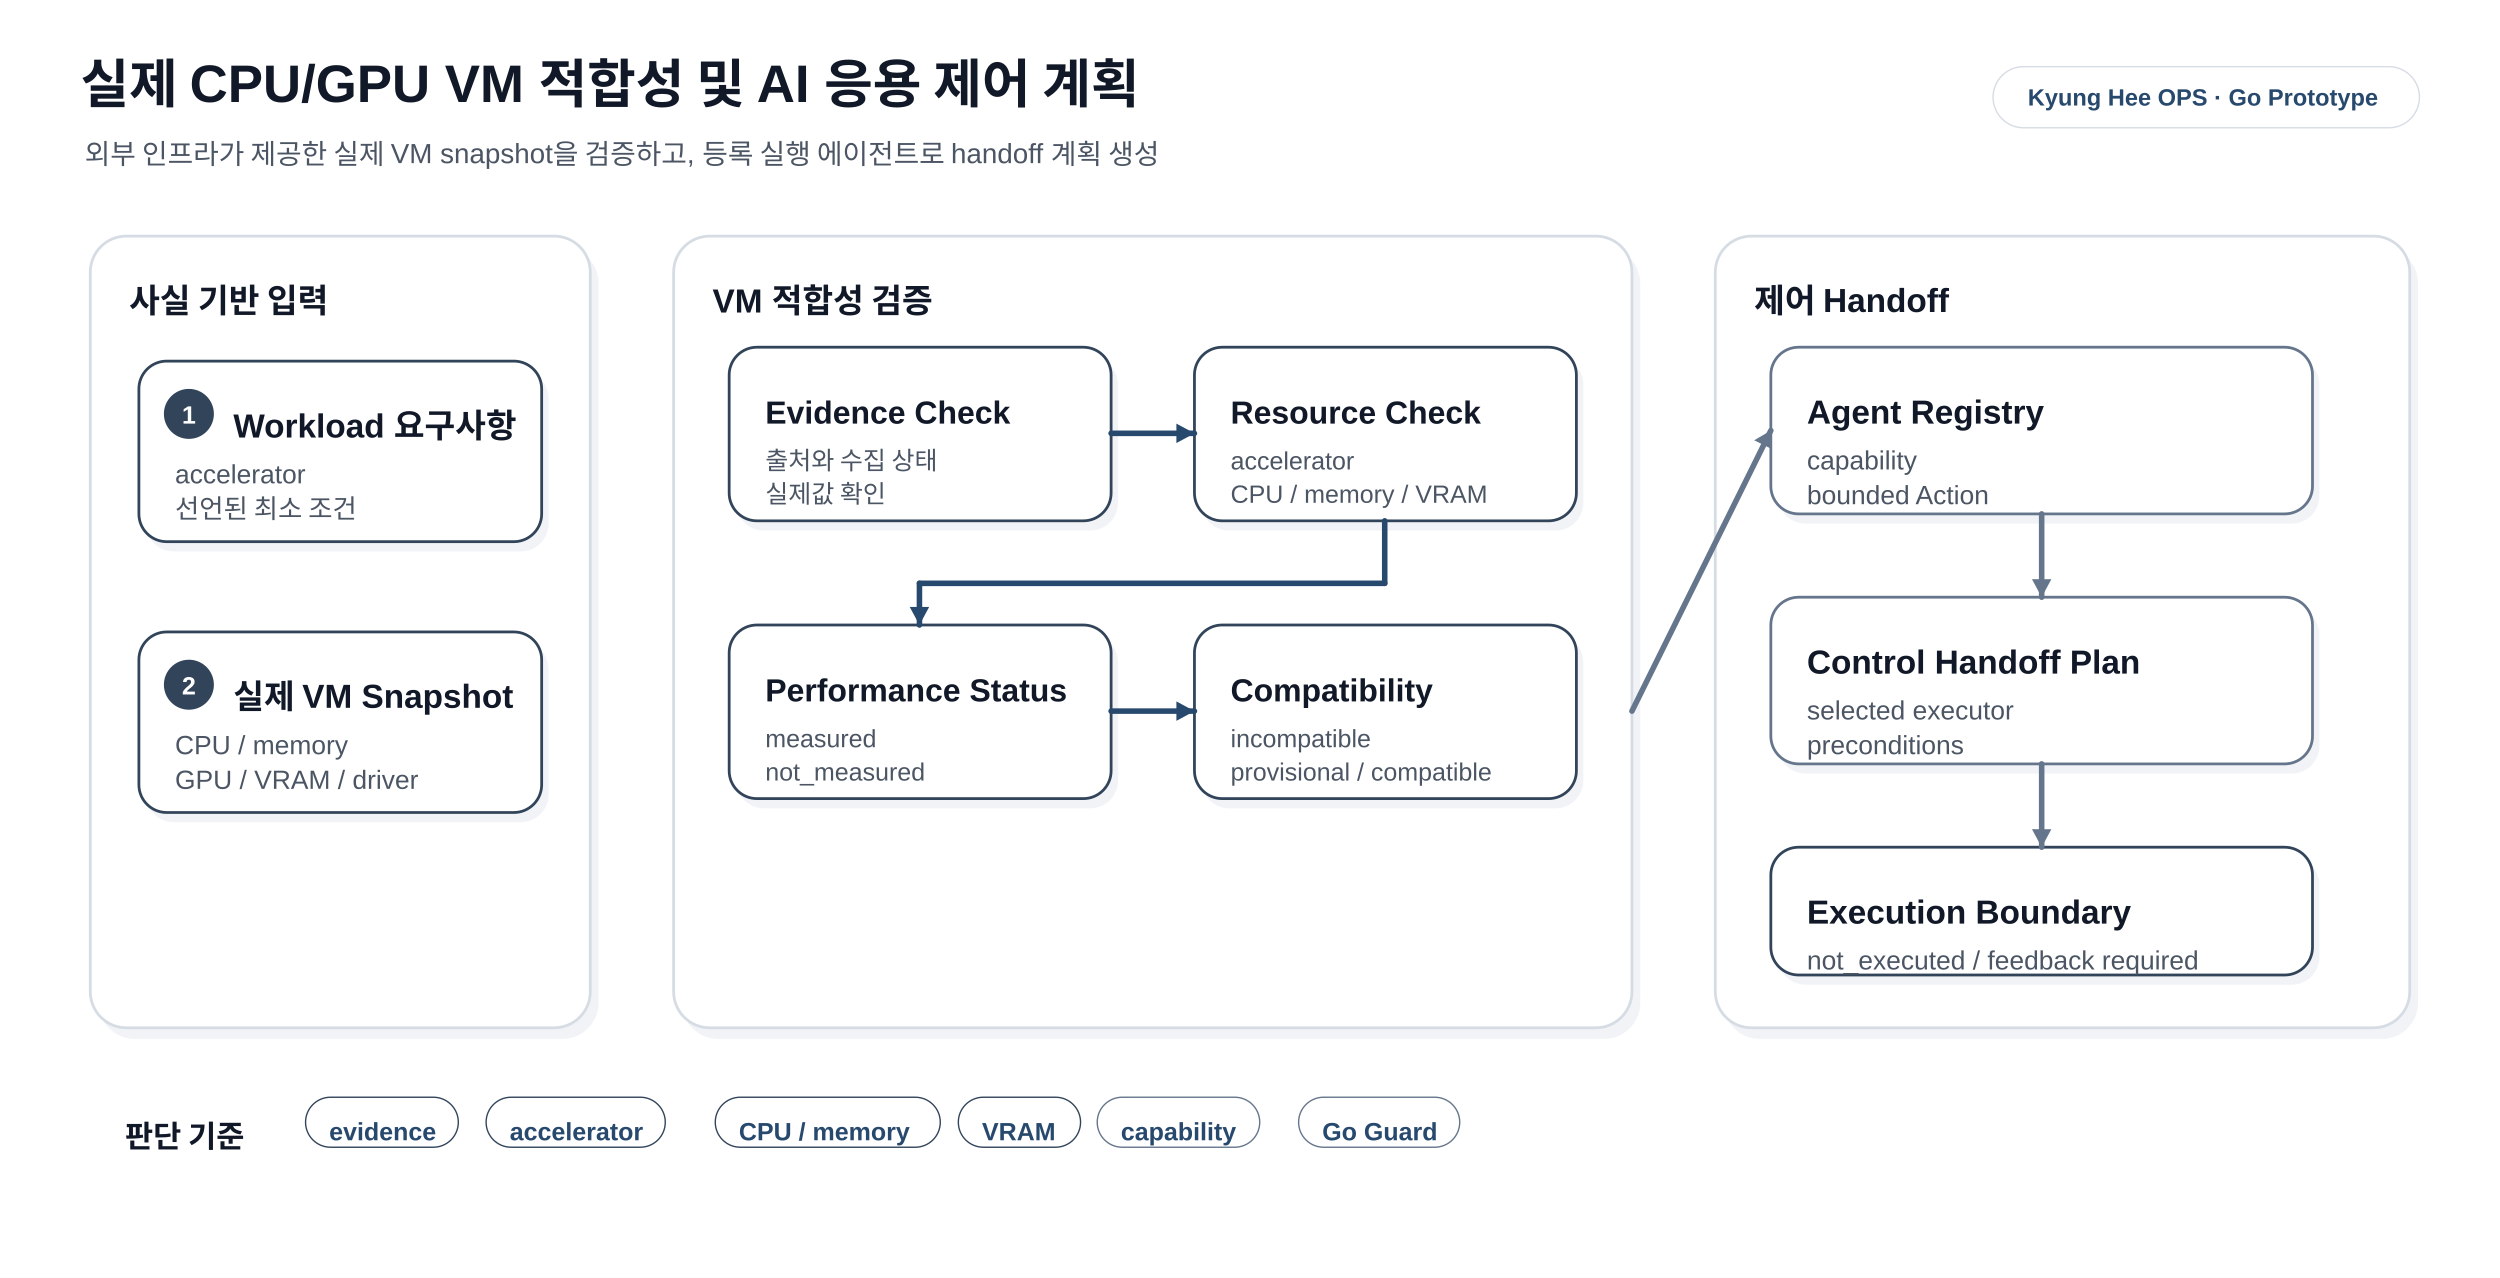
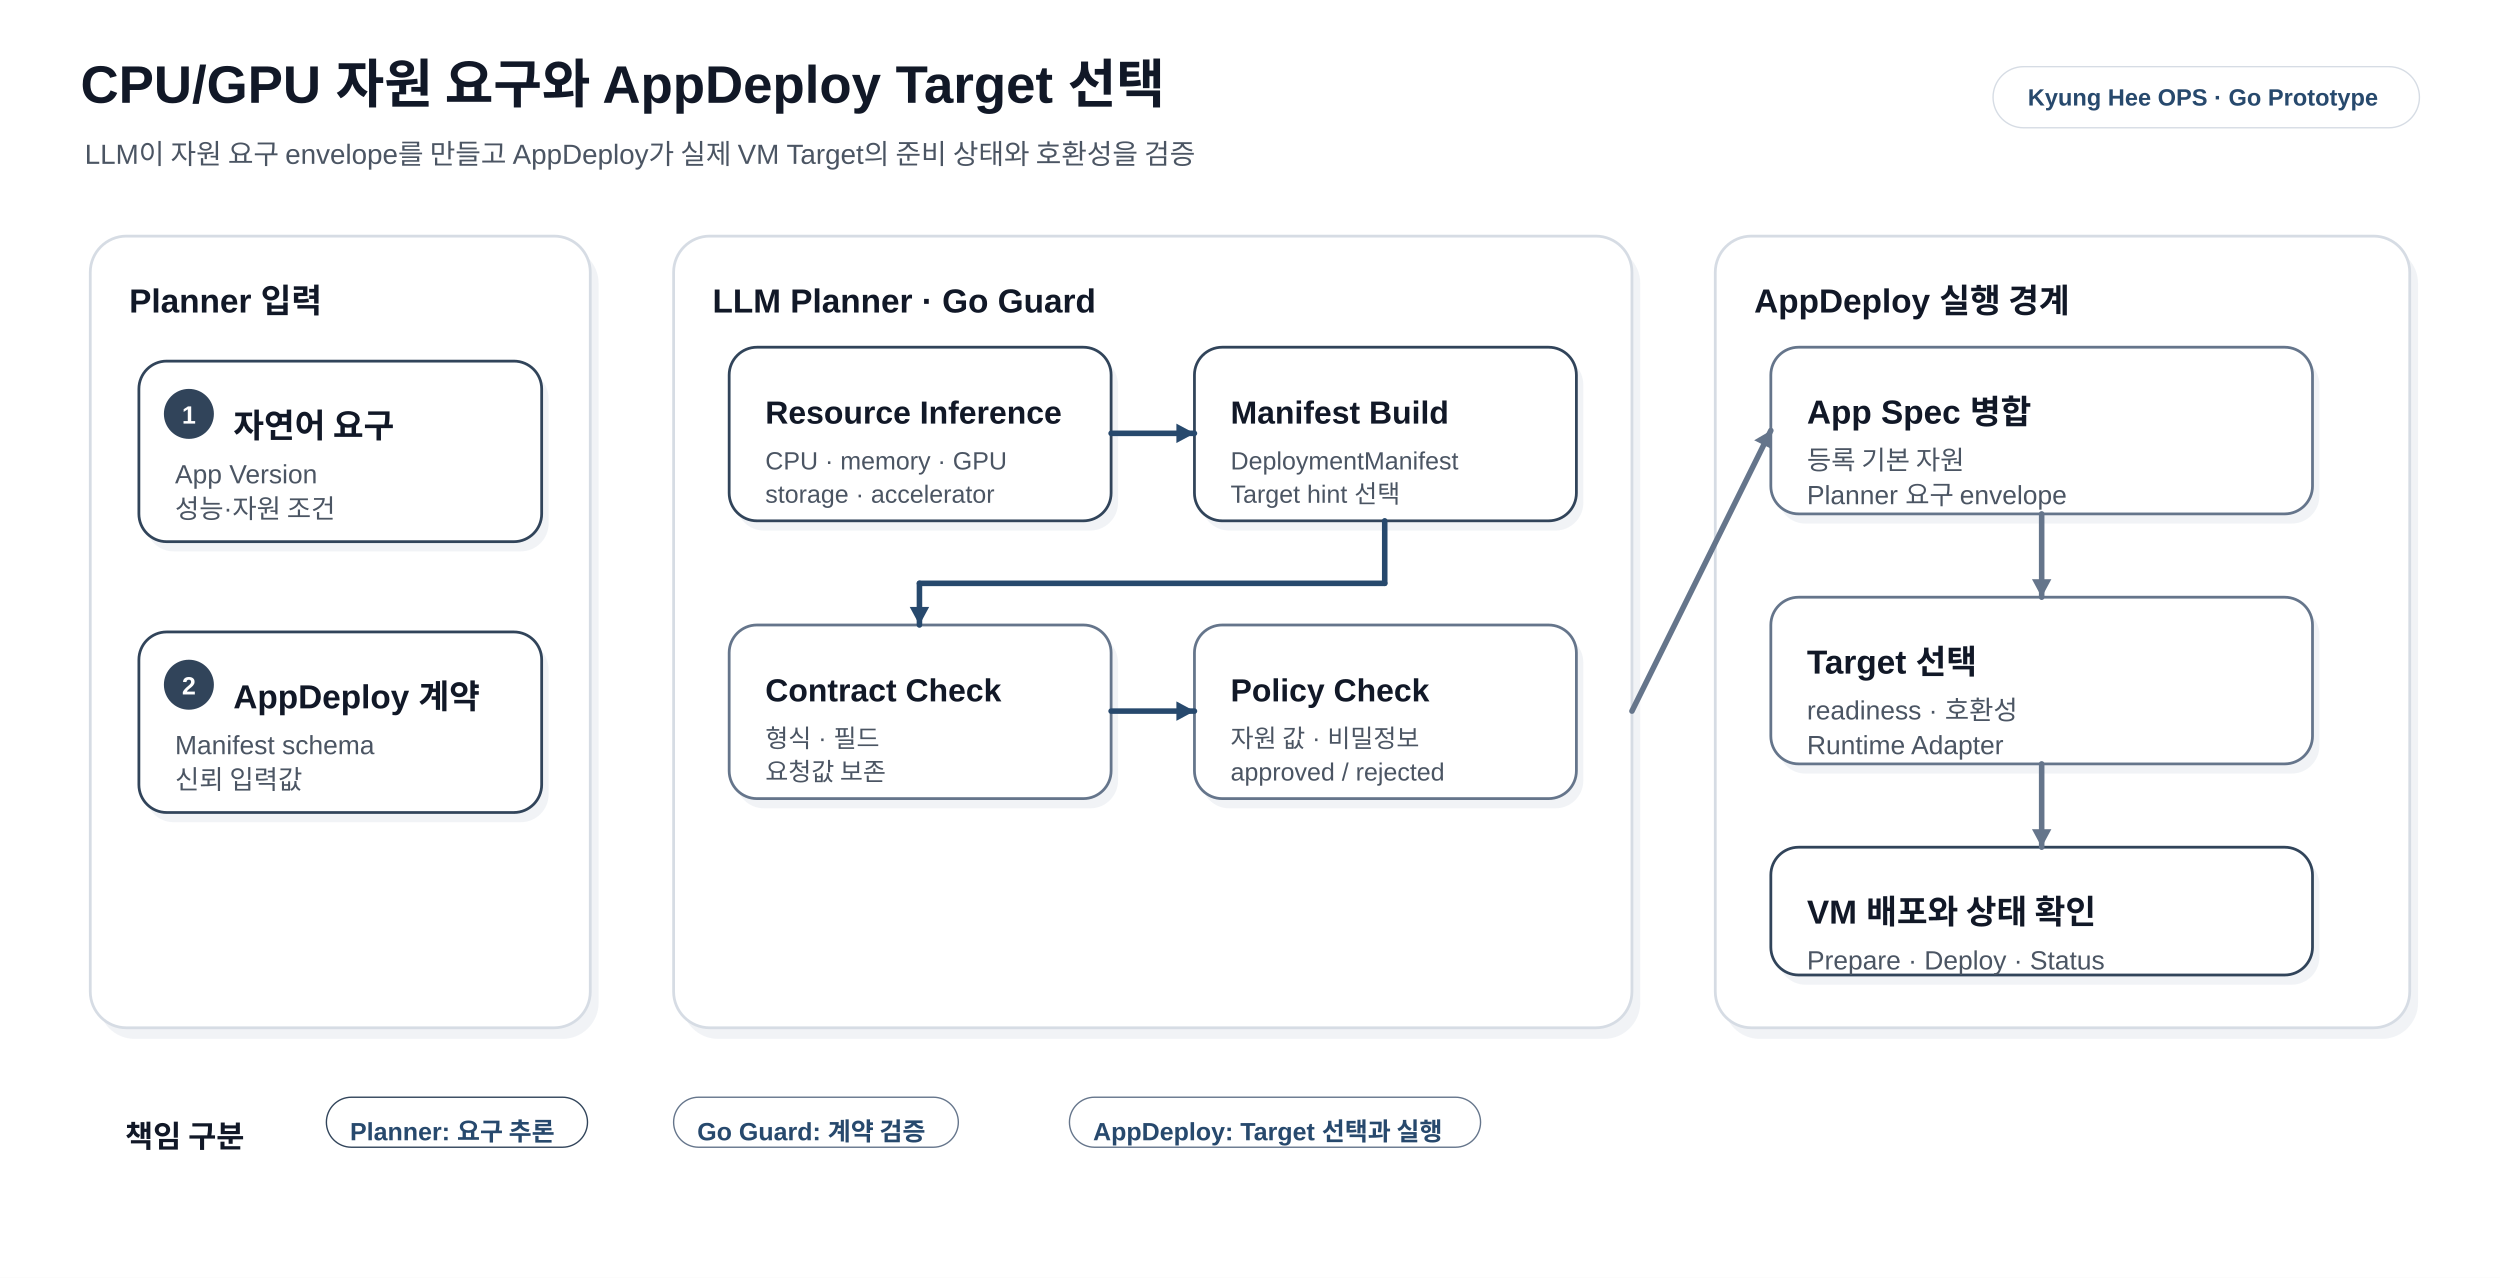
<svg xmlns="http://www.w3.org/2000/svg" width="1800" height="920" viewBox="0 0 1800 920">
  <defs>
    <filter id="softShadow" x="-20%" y="-20%" width="140%" height="140%">
      <feDropShadow dx="0" dy="8" stdDeviation="8" flood-color="#111827" flood-opacity="0.08" />
    </filter>
  </defs>
  <rect width="1800" height="920" fill="#ffffff" />
-   <text x="58" y="74" fill="#111827" font-family="Malgun Gothic, Pretendard, Noto Sans KR, Arial, sans-serif" font-size="38" font-weight="700" text-anchor="start">실제 CPU/GPU VM 적합성 및 AI 응용 제어 계획</text>
-   <text x="61" y="118" fill="#4b5563" font-family="Malgun Gothic, Pretendard, Noto Sans KR, Arial, sans-serif" font-size="20" font-weight="400" text-anchor="start">외부 인프라가 제공한 실제 VM snapshot을 검증하고, 등록 실행 에이전트로 handoff 계획 생성</text>
+   <text x="58" y="74" fill="#111827" font-family="Malgun Gothic, Pretendard, Noto Sans KR, Arial, sans-serif" font-size="38" font-weight="700" text-anchor="start">CPU/GPU 자원 요구와 AppDeploy Target 선택</text>
+   <text x="61" y="118" fill="#4b5563" font-family="Malgun Gothic, Pretendard, Noto Sans KR, Arial, sans-serif" font-size="20" font-weight="400" text-anchor="start">LLM이 자원 요구 envelope를 만들고 AppDeploy가 실제 VM Target의 준비 상태와 호환성을 검증</text>
  <rect x="1435" y="48" width="307" height="44" rx="22" fill="#ffffff" stroke="#d6dce4" stroke-width="1" />
  <text x="1460" y="76" fill="#27496d" font-family="Malgun Gothic, Pretendard, Noto Sans KR, Arial, sans-serif" font-size="17" font-weight="700" text-anchor="start">Kyung Hee OPS · Go Prototype</text>
  <rect x="71" y="178" width="360" height="570" rx="26" fill="#edf0f4" stroke="#edf0f4" stroke-width="0" opacity="0.78" />
  <rect x="65" y="170" width="360" height="570" rx="26" fill="#ffffff" stroke="#d6dce4" stroke-width="2" />
-   <text x="93" y="225" fill="#111827" font-family="Malgun Gothic, Pretendard, Noto Sans KR, Arial, sans-serif" font-size="24" font-weight="700" text-anchor="start">사실 기반 입력</text>
+   <text x="93" y="225" fill="#111827" font-family="Malgun Gothic, Pretendard, Noto Sans KR, Arial, sans-serif" font-size="24" font-weight="700" text-anchor="start">Planner 입력</text>
  <rect x="105" y="267" width="290" height="130" rx="20" fill="#edf0f4" stroke="#edf0f4" stroke-width="0" opacity="0.78" />
  <rect x="100" y="260" width="290" height="130" rx="20" fill="#ffffff" stroke="#31445a" stroke-width="2" />
  <circle cx="136" cy="298" r="18" fill="#31445a" />
  <text x="136" y="305" fill="#ffffff" font-family="Malgun Gothic, Pretendard, Noto Sans KR, Arial, sans-serif" font-size="18" font-weight="700" text-anchor="middle">1</text>
-   <text x="168" y="315" fill="#111827" font-family="Malgun Gothic, Pretendard, Noto Sans KR, Arial, sans-serif" font-size="24" font-weight="700" text-anchor="start">Workload 요구사항</text>
-   <text x="126" y="348" fill="#4b5563" font-family="Malgun Gothic, Pretendard, Noto Sans KR, Arial, sans-serif" font-size="19" font-weight="400" text-anchor="start">accelerator</text>
-   <text x="126" y="373" fill="#4b5563" font-family="Malgun Gothic, Pretendard, Noto Sans KR, Arial, sans-serif" font-size="19" font-weight="400" text-anchor="start">선언된 최소 조건</text>
+   <text x="168" y="315" fill="#111827" font-family="Malgun Gothic, Pretendard, Noto Sans KR, Arial, sans-serif" font-size="24" font-weight="700" text-anchor="start">자연어 요구</text>
+   <text x="126" y="348" fill="#4b5563" font-family="Malgun Gothic, Pretendard, Noto Sans KR, Arial, sans-serif" font-size="19" font-weight="400" text-anchor="start">App Version</text>
+   <text x="126" y="373" fill="#4b5563" font-family="Malgun Gothic, Pretendard, Noto Sans KR, Arial, sans-serif" font-size="19" font-weight="400" text-anchor="start">성능·자원 조건</text>
  <rect x="105" y="462" width="290" height="130" rx="20" fill="#edf0f4" stroke="#edf0f4" stroke-width="0" opacity="0.78" />
  <rect x="100" y="455" width="290" height="130" rx="20" fill="#ffffff" stroke="#31445a" stroke-width="2" />
  <circle cx="136" cy="493" r="18" fill="#31445a" />
  <text x="136" y="500" fill="#ffffff" font-family="Malgun Gothic, Pretendard, Noto Sans KR, Arial, sans-serif" font-size="18" font-weight="700" text-anchor="middle">2</text>
-   <text x="168" y="510" fill="#111827" font-family="Malgun Gothic, Pretendard, Noto Sans KR, Arial, sans-serif" font-size="24" font-weight="700" text-anchor="start">실제 VM Snapshot</text>
-   <text x="126" y="543" fill="#4b5563" font-family="Malgun Gothic, Pretendard, Noto Sans KR, Arial, sans-serif" font-size="19" font-weight="400" text-anchor="start">CPU / memory</text>
-   <text x="126" y="568" fill="#4b5563" font-family="Malgun Gothic, Pretendard, Noto Sans KR, Arial, sans-serif" font-size="19" font-weight="400" text-anchor="start">GPU / VRAM / driver</text>
+   <text x="168" y="510" fill="#111827" font-family="Malgun Gothic, Pretendard, Noto Sans KR, Arial, sans-serif" font-size="24" font-weight="700" text-anchor="start">AppDeploy 계약</text>
+   <text x="126" y="543" fill="#4b5563" font-family="Malgun Gothic, Pretendard, Noto Sans KR, Arial, sans-serif" font-size="19" font-weight="400" text-anchor="start">Manifest schema</text>
+   <text x="126" y="568" fill="#4b5563" font-family="Malgun Gothic, Pretendard, Noto Sans KR, Arial, sans-serif" font-size="19" font-weight="400" text-anchor="start">신뢰 입력값</text>
  <rect x="491" y="178" width="690" height="570" rx="26" fill="#edf0f4" stroke="#edf0f4" stroke-width="0" opacity="0.78" />
  <rect x="485" y="170" width="690" height="570" rx="26" fill="#ffffff" stroke="#d6dce4" stroke-width="2" />
-   <text x="513" y="225" fill="#111827" font-family="Malgun Gothic, Pretendard, Noto Sans KR, Arial, sans-serif" font-size="24" font-weight="700" text-anchor="start">VM 적합성 검증</text>
+   <text x="513" y="225" fill="#111827" font-family="Malgun Gothic, Pretendard, Noto Sans KR, Arial, sans-serif" font-size="24" font-weight="700" text-anchor="start">LLM Planner · Go Guard</text>
  <rect x="530" y="257" width="275" height="125" rx="20" fill="#edf0f4" stroke="#edf0f4" stroke-width="0" opacity="0.78" />
  <rect x="525" y="250" width="275" height="125" rx="20" fill="#ffffff" stroke="#31445a" stroke-width="2" />
-   <text x="551" y="305" fill="#111827" font-family="Malgun Gothic, Pretendard, Noto Sans KR, Arial, sans-serif" font-size="23" font-weight="700" text-anchor="start">Evidence Check</text>
-   <text x="551" y="338" fill="#4b5563" font-family="Malgun Gothic, Pretendard, Noto Sans KR, Arial, sans-serif" font-size="18" font-weight="400" text-anchor="start">출처와 수집 상태</text>
-   <text x="551" y="362" fill="#4b5563" font-family="Malgun Gothic, Pretendard, Noto Sans KR, Arial, sans-serif" font-size="18" font-weight="400" text-anchor="start">실제값 확인</text>
+   <text x="551" y="305" fill="#111827" font-family="Malgun Gothic, Pretendard, Noto Sans KR, Arial, sans-serif" font-size="23" font-weight="700" text-anchor="start">Resource Inference</text>
+   <text x="551" y="338" fill="#4b5563" font-family="Malgun Gothic, Pretendard, Noto Sans KR, Arial, sans-serif" font-size="18" font-weight="400" text-anchor="start">CPU · memory · GPU</text>
+   <text x="551" y="362" fill="#4b5563" font-family="Malgun Gothic, Pretendard, Noto Sans KR, Arial, sans-serif" font-size="18" font-weight="400" text-anchor="start">storage · accelerator</text>
  <rect x="865" y="257" width="275" height="125" rx="20" fill="#edf0f4" stroke="#edf0f4" stroke-width="0" opacity="0.78" />
  <rect x="860" y="250" width="275" height="125" rx="20" fill="#ffffff" stroke="#31445a" stroke-width="2" />
-   <text x="886" y="305" fill="#111827" font-family="Malgun Gothic, Pretendard, Noto Sans KR, Arial, sans-serif" font-size="23" font-weight="700" text-anchor="start">Resource Check</text>
-   <text x="886" y="338" fill="#4b5563" font-family="Malgun Gothic, Pretendard, Noto Sans KR, Arial, sans-serif" font-size="18" font-weight="400" text-anchor="start">accelerator</text>
-   <text x="886" y="362" fill="#4b5563" font-family="Malgun Gothic, Pretendard, Noto Sans KR, Arial, sans-serif" font-size="18" font-weight="400" text-anchor="start">CPU / memory / VRAM</text>
+   <text x="886" y="305" fill="#111827" font-family="Malgun Gothic, Pretendard, Noto Sans KR, Arial, sans-serif" font-size="23" font-weight="700" text-anchor="start">Manifest Build</text>
+   <text x="886" y="338" fill="#4b5563" font-family="Malgun Gothic, Pretendard, Noto Sans KR, Arial, sans-serif" font-size="18" font-weight="400" text-anchor="start">DeploymentManifest</text>
+   <text x="886" y="362" fill="#4b5563" font-family="Malgun Gothic, Pretendard, Noto Sans KR, Arial, sans-serif" font-size="18" font-weight="400" text-anchor="start">Target hint 선택</text>
  <rect x="530" y="457" width="275" height="125" rx="20" fill="#edf0f4" stroke="#edf0f4" stroke-width="0" opacity="0.78" />
-   <rect x="525" y="450" width="275" height="125" rx="20" fill="#ffffff" stroke="#31445a" stroke-width="2" />
-   <text x="551" y="505" fill="#111827" font-family="Malgun Gothic, Pretendard, Noto Sans KR, Arial, sans-serif" font-size="23" font-weight="700" text-anchor="start">Performance Status</text>
-   <text x="551" y="538" fill="#4b5563" font-family="Malgun Gothic, Pretendard, Noto Sans KR, Arial, sans-serif" font-size="18" font-weight="400" text-anchor="start">measured</text>
-   <text x="551" y="562" fill="#4b5563" font-family="Malgun Gothic, Pretendard, Noto Sans KR, Arial, sans-serif" font-size="18" font-weight="400" text-anchor="start">not_measured</text>
+   <rect x="525" y="450" width="275" height="125" rx="20" fill="#ffffff" stroke="#65758b" stroke-width="2" />
+   <text x="551" y="505" fill="#111827" font-family="Malgun Gothic, Pretendard, Noto Sans KR, Arial, sans-serif" font-size="23" font-weight="700" text-anchor="start">Contract Check</text>
+   <text x="551" y="538" fill="#4b5563" font-family="Malgun Gothic, Pretendard, Noto Sans KR, Arial, sans-serif" font-size="18" font-weight="400" text-anchor="start">형식 · 필드</text>
+   <text x="551" y="562" fill="#4b5563" font-family="Malgun Gothic, Pretendard, Noto Sans KR, Arial, sans-serif" font-size="18" font-weight="400" text-anchor="start">요청값 보존</text>
  <rect x="865" y="457" width="275" height="125" rx="20" fill="#edf0f4" stroke="#edf0f4" stroke-width="0" opacity="0.78" />
-   <rect x="860" y="450" width="275" height="125" rx="20" fill="#ffffff" stroke="#31445a" stroke-width="2" />
-   <text x="886" y="505" fill="#111827" font-family="Malgun Gothic, Pretendard, Noto Sans KR, Arial, sans-serif" font-size="23" font-weight="700" text-anchor="start">Compatibility</text>
-   <text x="886" y="538" fill="#4b5563" font-family="Malgun Gothic, Pretendard, Noto Sans KR, Arial, sans-serif" font-size="18" font-weight="400" text-anchor="start">incompatible</text>
-   <text x="886" y="562" fill="#4b5563" font-family="Malgun Gothic, Pretendard, Noto Sans KR, Arial, sans-serif" font-size="18" font-weight="400" text-anchor="start">provisional / compatible</text>
+   <rect x="860" y="450" width="275" height="125" rx="20" fill="#ffffff" stroke="#65758b" stroke-width="2" />
+   <text x="886" y="505" fill="#111827" font-family="Malgun Gothic, Pretendard, Noto Sans KR, Arial, sans-serif" font-size="23" font-weight="700" text-anchor="start">Policy Check</text>
+   <text x="886" y="538" fill="#4b5563" font-family="Malgun Gothic, Pretendard, Noto Sans KR, Arial, sans-serif" font-size="18" font-weight="400" text-anchor="start">자원 값 · 비밀정보</text>
+   <text x="886" y="562" fill="#4b5563" font-family="Malgun Gothic, Pretendard, Noto Sans KR, Arial, sans-serif" font-size="18" font-weight="400" text-anchor="start">approved / rejected</text>
  <line x1="800" y1="312" x2="860" y2="312" stroke="#27496d" stroke-width="4" stroke-linecap="round" />
  <polygon points="860,312 847,319 847,305" fill="#27496d" />
  <line x1="997" y1="375" x2="997" y2="420" stroke="#27496d" stroke-width="4" stroke-linecap="round" />
  <line x1="997" y1="420" x2="662" y2="420" stroke="#27496d" stroke-width="4" stroke-linecap="round" />
  <line x1="662" y1="420" x2="662" y2="450" stroke="#27496d" stroke-width="4" stroke-linecap="round" />
  <polygon points="662,450 655,437 669,437" fill="#27496d" />
  <line x1="800" y1="512" x2="860" y2="512" stroke="#27496d" stroke-width="4" stroke-linecap="round" />
  <polygon points="860,512 847,519 847,505" fill="#27496d" />
  <rect x="1241" y="178" width="500" height="570" rx="26" fill="#edf0f4" stroke="#edf0f4" stroke-width="0" opacity="0.78" />
  <rect x="1235" y="170" width="500" height="570" rx="26" fill="#ffffff" stroke="#d6dce4" stroke-width="2" />
-   <text x="1263" y="225" fill="#111827" font-family="Malgun Gothic, Pretendard, Noto Sans KR, Arial, sans-serif" font-size="24" font-weight="700" text-anchor="start">제어 Handoff</text>
+   <text x="1263" y="225" fill="#111827" font-family="Malgun Gothic, Pretendard, Noto Sans KR, Arial, sans-serif" font-size="24" font-weight="700" text-anchor="start">AppDeploy 실행 경계</text>
  <rect x="1280" y="257" width="390" height="120" rx="20" fill="#edf0f4" stroke="#edf0f4" stroke-width="0" opacity="0.78" />
  <rect x="1275" y="250" width="390" height="120" rx="20" fill="#ffffff" stroke="#65758b" stroke-width="2" />
-   <text x="1301" y="305" fill="#111827" font-family="Malgun Gothic, Pretendard, Noto Sans KR, Arial, sans-serif" font-size="24" font-weight="700" text-anchor="start">Agent Registry</text>
-   <text x="1301" y="338" fill="#4b5563" font-family="Malgun Gothic, Pretendard, Noto Sans KR, Arial, sans-serif" font-size="19" font-weight="400" text-anchor="start">capability</text>
-   <text x="1301" y="363" fill="#4b5563" font-family="Malgun Gothic, Pretendard, Noto Sans KR, Arial, sans-serif" font-size="19" font-weight="400" text-anchor="start">bounded Action</text>
+   <text x="1301" y="305" fill="#111827" font-family="Malgun Gothic, Pretendard, Noto Sans KR, Arial, sans-serif" font-size="24" font-weight="700" text-anchor="start">App Spec 병합</text>
+   <text x="1301" y="338" fill="#4b5563" font-family="Malgun Gothic, Pretendard, Noto Sans KR, Arial, sans-serif" font-size="19" font-weight="400" text-anchor="start">등록 기본 자원</text>
+   <text x="1301" y="363" fill="#4b5563" font-family="Malgun Gothic, Pretendard, Noto Sans KR, Arial, sans-serif" font-size="19" font-weight="400" text-anchor="start">Planner 요구 envelope</text>
  <rect x="1280" y="437" width="390" height="120" rx="20" fill="#edf0f4" stroke="#edf0f4" stroke-width="0" opacity="0.78" />
  <rect x="1275" y="430" width="390" height="120" rx="20" fill="#ffffff" stroke="#65758b" stroke-width="2" />
-   <text x="1301" y="485" fill="#111827" font-family="Malgun Gothic, Pretendard, Noto Sans KR, Arial, sans-serif" font-size="24" font-weight="700" text-anchor="start">Control Handoff Plan</text>
-   <text x="1301" y="518" fill="#4b5563" font-family="Malgun Gothic, Pretendard, Noto Sans KR, Arial, sans-serif" font-size="19" font-weight="400" text-anchor="start">selected executor</text>
-   <text x="1301" y="543" fill="#4b5563" font-family="Malgun Gothic, Pretendard, Noto Sans KR, Arial, sans-serif" font-size="19" font-weight="400" text-anchor="start">preconditions</text>
+   <text x="1301" y="485" fill="#111827" font-family="Malgun Gothic, Pretendard, Noto Sans KR, Arial, sans-serif" font-size="24" font-weight="700" text-anchor="start">Target 선택</text>
+   <text x="1301" y="518" fill="#4b5563" font-family="Malgun Gothic, Pretendard, Noto Sans KR, Arial, sans-serif" font-size="19" font-weight="400" text-anchor="start">readiness · 호환성</text>
+   <text x="1301" y="543" fill="#4b5563" font-family="Malgun Gothic, Pretendard, Noto Sans KR, Arial, sans-serif" font-size="19" font-weight="400" text-anchor="start">Runtime Adapter</text>
  <rect x="1280" y="617" width="390" height="92" rx="20" fill="#edf0f4" stroke="#edf0f4" stroke-width="0" opacity="0.78" />
  <rect x="1275" y="610" width="390" height="92" rx="20" fill="#ffffff" stroke="#31445a" stroke-width="2" />
-   <text x="1301" y="665" fill="#111827" font-family="Malgun Gothic, Pretendard, Noto Sans KR, Arial, sans-serif" font-size="24" font-weight="700" text-anchor="start">Execution Boundary</text>
-   <text x="1301" y="698" fill="#4b5563" font-family="Malgun Gothic, Pretendard, Noto Sans KR, Arial, sans-serif" font-size="19" font-weight="400" text-anchor="start">not_executed / feedback required</text>
+   <text x="1301" y="665" fill="#111827" font-family="Malgun Gothic, Pretendard, Noto Sans KR, Arial, sans-serif" font-size="24" font-weight="700" text-anchor="start">VM 배포와 상태 확인</text>
+   <text x="1301" y="698" fill="#4b5563" font-family="Malgun Gothic, Pretendard, Noto Sans KR, Arial, sans-serif" font-size="19" font-weight="400" text-anchor="start">Prepare · Deploy · Status</text>
  <line x1="1175" y1="512" x2="1275" y2="310" stroke="#65758b" stroke-width="4" stroke-linecap="round" />
  <polygon points="1275,310 1275,323 1263,317" fill="#65758b" />
  <line x1="1470" y1="370" x2="1470" y2="430" stroke="#65758b" stroke-width="4" stroke-linecap="round" />
  <polygon points="1470,430 1463,417 1477,417" fill="#65758b" />
  <line x1="1470" y1="550" x2="1470" y2="610" stroke="#65758b" stroke-width="4" stroke-linecap="round" />
  <polygon points="1470,610 1463,597 1477,597" fill="#65758b" />
-   <text x="90" y="826" fill="#111827" font-family="Malgun Gothic, Pretendard, Noto Sans KR, Arial, sans-serif" font-size="22" font-weight="700" text-anchor="start">판단 기준</text>
-   <rect x="220" y="790" width="110" height="36" rx="18" fill="#ffffff" stroke="#31445a" stroke-width="1" />
-   <text x="237" y="821" fill="#27496d" font-family="Malgun Gothic, Pretendard, Noto Sans KR, Arial, sans-serif" font-size="18" font-weight="700" text-anchor="start">evidence</text>
-   <rect x="350" y="790" width="129" height="36" rx="18" fill="#ffffff" stroke="#31445a" stroke-width="1" />
-   <text x="367" y="821" fill="#27496d" font-family="Malgun Gothic, Pretendard, Noto Sans KR, Arial, sans-serif" font-size="18" font-weight="700" text-anchor="start">accelerator</text>
-   <rect x="515" y="790" width="162" height="36" rx="18" fill="#ffffff" stroke="#31445a" stroke-width="1" />
-   <text x="532" y="821" fill="#27496d" font-family="Malgun Gothic, Pretendard, Noto Sans KR, Arial, sans-serif" font-size="18" font-weight="700" text-anchor="start">CPU / memory</text>
-   <rect x="690" y="790" width="88" height="36" rx="18" fill="#ffffff" stroke="#31445a" stroke-width="1" />
-   <text x="707" y="821" fill="#27496d" font-family="Malgun Gothic, Pretendard, Noto Sans KR, Arial, sans-serif" font-size="18" font-weight="700" text-anchor="start">VRAM</text>
-   <rect x="790" y="790" width="117" height="36" rx="18" fill="#ffffff" stroke="#65758b" stroke-width="1" />
-   <text x="807" y="821" fill="#27496d" font-family="Malgun Gothic, Pretendard, Noto Sans KR, Arial, sans-serif" font-size="18" font-weight="700" text-anchor="start">capability</text>
-   <rect x="935" y="790" width="116" height="36" rx="18" fill="#ffffff" stroke="#65758b" stroke-width="1" />
-   <text x="952" y="821" fill="#27496d" font-family="Malgun Gothic, Pretendard, Noto Sans KR, Arial, sans-serif" font-size="18" font-weight="700" text-anchor="start">Go Guard</text>
+   <text x="90" y="826" fill="#111827" font-family="Malgun Gothic, Pretendard, Noto Sans KR, Arial, sans-serif" font-size="22" font-weight="700" text-anchor="start">책임 구분</text>
+   <rect x="235" y="790" width="188" height="36" rx="18" fill="#ffffff" stroke="#31445a" stroke-width="1" />
+   <text x="252" y="821" fill="#27496d" font-family="Malgun Gothic, Pretendard, Noto Sans KR, Arial, sans-serif" font-size="18" font-weight="700" text-anchor="start">Planner: 요구 추론</text>
+   <rect x="485" y="790" width="205" height="36" rx="18" fill="#ffffff" stroke="#65758b" stroke-width="1" />
+   <text x="502" y="821" fill="#27496d" font-family="Malgun Gothic, Pretendard, Noto Sans KR, Arial, sans-serif" font-size="18" font-weight="700" text-anchor="start">Go Guard: 계약 검증</text>
+   <rect x="770" y="790" width="296" height="36" rx="18" fill="#ffffff" stroke="#65758b" stroke-width="1" />
+   <text x="787" y="821" fill="#27496d" font-family="Malgun Gothic, Pretendard, Noto Sans KR, Arial, sans-serif" font-size="18" font-weight="700" text-anchor="start">AppDeploy: Target 선택과 실행</text>
</svg>
